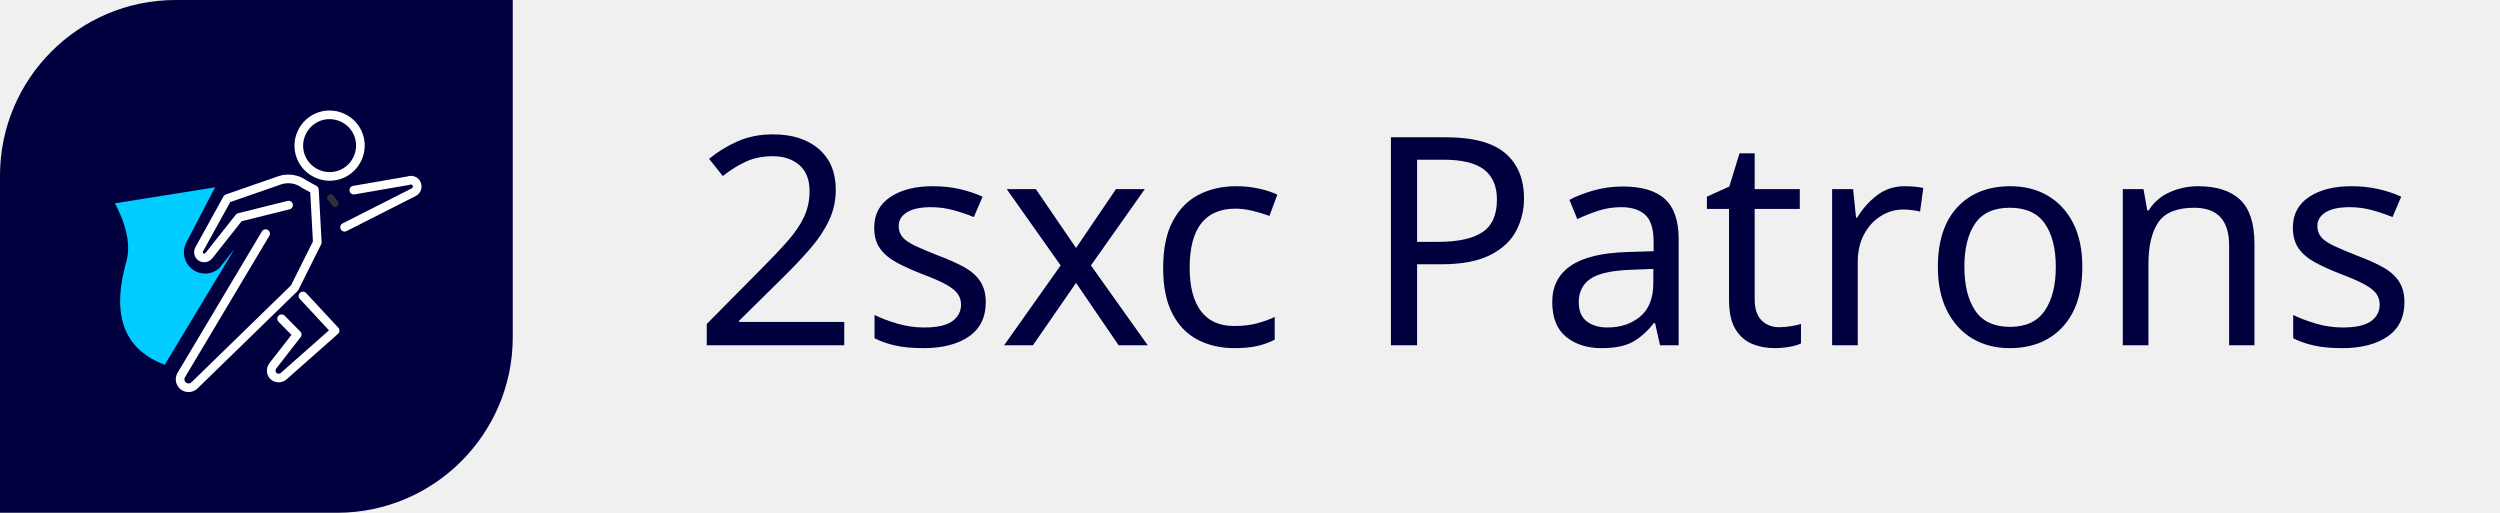
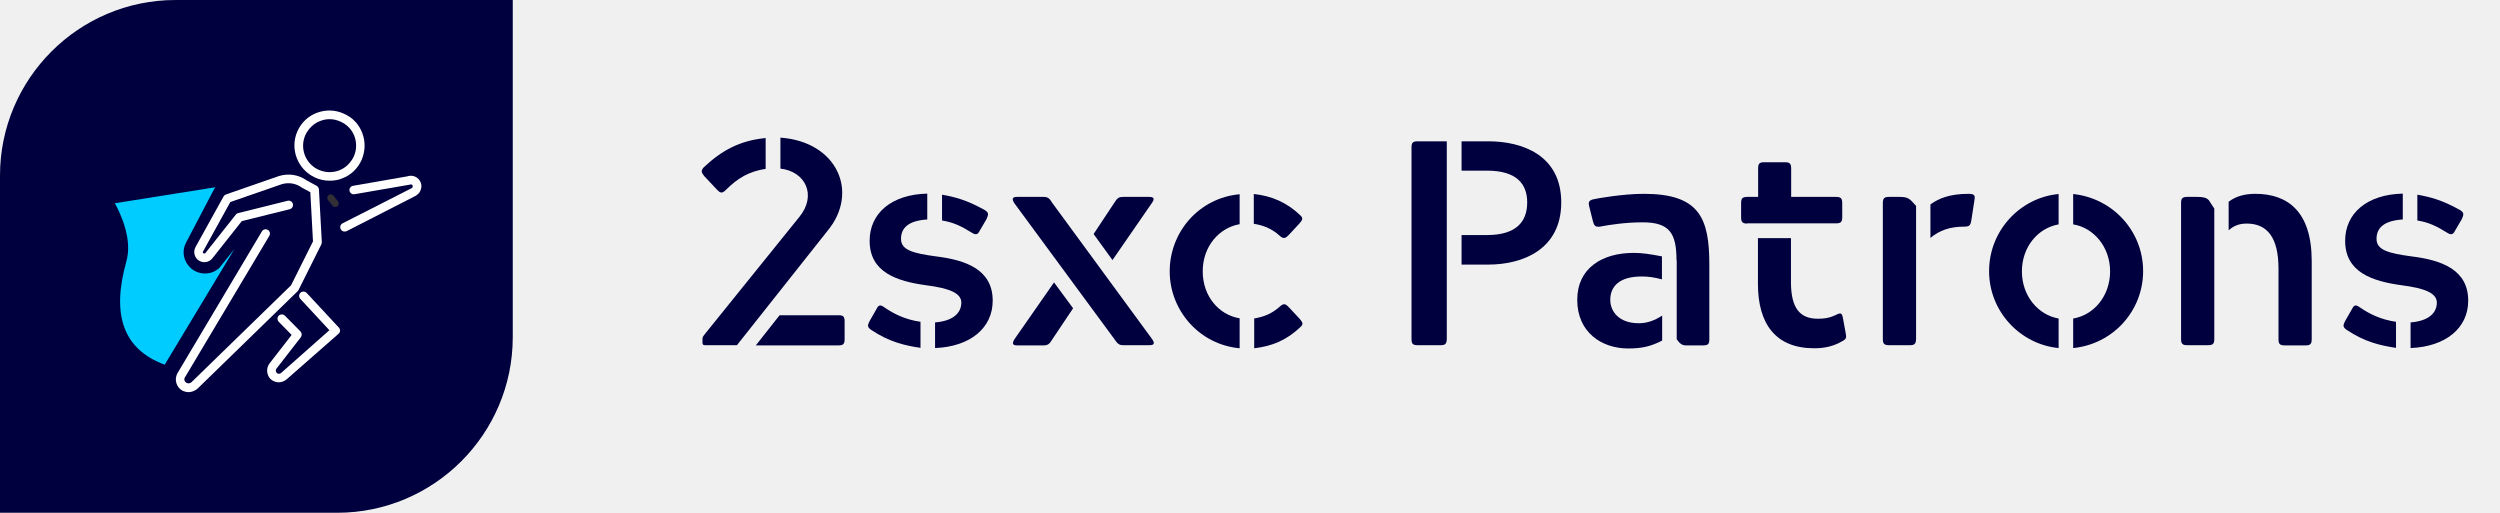
<svg xmlns="http://www.w3.org/2000/svg" version="1.1" id="Ebene_1" x="0px" y="0px" viewBox="0 0 1218.9 250" style="enable-background:new 0 0 1218.9 250;" xml:space="preserve">
  <style type="text/css">
	.st0{fill:#00003E;}
- 	.st1{font-family:'AcherusMilitant3-Bold';}
- 	.st2{font-size:142px;}
- 	.st3{fill:none;stroke:#FFFFFF;stroke-width:4.213;stroke-linecap:round;stroke-linejoin:round;stroke-miterlimit:10;}
- 	.st4{fill:none;stroke:#323035;stroke-width:3.37;stroke-linecap:round;stroke-linejoin:round;stroke-miterlimit:10;}
- 	.st5{fill:#00CCFF;stroke:#00003E;stroke-width:4;stroke-linecap:round;stroke-linejoin:round;stroke-miterlimit:10;}
+ 	.st1{enable-background:new    ;}
+ 	.st2{fill:#FFFFFF;}
+ 	.st3{fill:#323035;}
+ 	.st4{fill:#00CCFF;}
</style>
  <path class="st0" d="M164.4,250H0V85.6C0,38.4,38.4,0,85.6,0H250v164.4C250,211.6,211.6,250,164.4,250z" />
-   <text transform="matrix(1 0 0 1 337.7744 168.3219)" class="st0 st1 st2">2sxc Patrons</text>
-   <path class="st3" d="M174.4,77.1c-3.4,7.6-12.2,11-19.8,7.6c-7.6-3.4-11-12.2-7.6-19.8c3.4-7.6,12.2-11,19.8-7.6  C174.4,60.6,177.8,69.5,174.4,77.1z" />
-   <path class="st3" d="M172.5,92.7L172.5,92.7c0,0,26.6-4.6,26.6-4.6c1.4-0.6,3-0.1,3.8,1.1l0,0c1,1.5,0.5,3.5-1,4.4L168,110.8" />
-   <line class="st4" x1="161.2" y1="96.4" x2="163.4" y2="99.2" />
-   <path class="st3" d="M129.5,113.9L88.3,183c-1.1,2-0.3,4.5,1.7,5.6l0.1,0c1.5,0.8,3.3,0.5,4.6-0.6l48.9-47.6l11.1-22.2l-1.4-25.7  l-4.9-2.7c-3.4-2.5-7.7-3.2-11.7-2l-25.9,9l-13.7,24.8c-0.7,1.3-0.3,2.9,0.9,3.7l0,0c1.2,0.8,2.9,0.5,3.8-0.6l14.8-18.7l24.1-6" />
-   <path class="st3" d="M147.7,144.3l15.7,16.9l-25.1,22.2c-1.5,1.3-3.7,1.2-5.1-0.2l0,0c-1.2-1.3-1.3-3.3-0.2-4.8l11.9-15.3l-7.6-7.7" />
-   <path class="st5" d="M116.8,87.4L54.3,97.4c-0.7,0.1-1,0.9-0.7,1.5c2.3,4,9.2,17.2,6.1,28.1c-3.6,12.9-10,42.1,20.7,53  c0.4,0.2,1,0,1.2-0.4l39.3-65.2c0.5-0.8-0.2-1.7-1.1-1.5l-1.3,0.4c-0.2,0.1-0.4,0.2-0.5,0.3l-12.5,15.7c0,0.1-0.1,0.1-0.2,0.2  c-3.1,2.6-7.7,2.5-10.7-0.1l-0.1-0.1c-2.8-2.5-3.7-6.5-2-9.9l13.8-26.5c0.1-0.2,0.3-0.4,0.5-0.5l10.7-3.3  C118.4,88.7,117.9,87.2,116.8,87.4z" />
+   <g class="st1">
+     <path class="st0" d="M373.4,82.3c-8.2,1.3-13.6,4.4-19.6,10.4c-1.8,1.8-2.7,1.4-4.3-0.3l-6.1-6.5c-1.4-1.7-1.8-2.6-0.3-4.3   c8.7-8.2,17.6-13.1,30.2-14.3V82.3z M380.5,67.1c27.8,2,38.5,26.7,23,45.4l-44.2,55.8h-15.5c-1,0-1.3-0.3-1.3-1.3v-1.7   c0-1,0.3-1.3,1.3-2.6l45.9-56.9c8.7-10.6,3-22.2-9.2-23.6V67.1z M380.1,153.7h28.7c2.3,0,3,0.6,3,3v8.7c0,2.3-0.7,3-3,3h-40.3   L380.1,153.7z" />
+     <path class="st0" d="M448.8,169.6c-7.4-1.1-15.2-2.8-24.1-8.8c-2-1.4-1.7-2.3-0.7-4.3l3.1-5.4c1-2,1.7-3,4-1.3   c4.8,3.3,10.2,6,17.7,7.1V169.6z M455.9,157.2c8.7-0.7,12.8-4.5,12.8-9.7c0-4.7-6.2-7-17-8.4c-14.8-2-27.7-6.5-27.7-21.7   c0-13.3,10.5-22.6,28.1-23v12.6c-9.2,0.6-12.8,4.1-12.8,9.5c0,5.5,6.1,7,17,8.5c14.8,1.8,27.7,6.5,27.7,21.6   c0,13.3-10.9,22.4-28.1,23.1V157.2z M459.2,94.9c6.2,1.1,12.2,2.6,20.9,7.5c2.3,1.4,1.7,2.4,0.9,4.4l-3.1,5.3c-1,2-1.8,2.8-4,1.4   c-5.3-3.3-9.1-5.1-14.6-6V94.9z" />
+     <path class="st0" d="M561.7,165.3c1.6,2.3,0.9,3-1.4,3h-12.6c-2,0-2.8-0.6-4.4-3L494.5,99c-1.4-2.3-0.7-3,1.4-3h12.8   c2.1,0,3,0.6,4.4,3L561.7,165.3z M523.2,150.3l-10.1,15.1c-1.4,2.4-2.3,3-4.4,3H496c-2.1,0-2.8-0.7-1.4-3l19.3-27.7L523.2,150.3z    M533.2,114.1L543.2,99c1.6-2.6,2.4-3,4.4-3h12.6c2.3,0,3,0.7,1.4,3l-19.2,27.8L533.2,114.1z" />
+     <path class="st0" d="M604.4,109.3c-9.8,1.7-18,10.6-18,23c0,12.1,7.8,21.2,18,22.9v14.6c-19.7-1.8-34.1-18.5-34.1-37.5   c0-19.2,14.3-35.8,34.1-37.6V109.3z M611.4,94.6c8.4,0.9,16,4,22.7,10.5c1.3,1.3,1,2-0.4,3.7l-5.3,5.7c-1.6,1.7-2.6,2.1-4.3,0.6   c-4.3-4-8.7-5.3-12.8-6V94.6z M611.4,155.3c5.1-0.9,8.8-2.4,12.8-6c1.8-1.6,2.7-1.1,4.3,0.6l5.3,5.7c1.4,1.7,1.7,2.4,0.4,3.7   c-6.8,6.5-13.9,9.5-22.7,10.5V155.3z" />
+     <path class="st0" d="M705.4,165.3c-0.1,2.3-0.7,3-3,3h-11.2c-2.4,0-3-0.7-3-3V71.9c0-2.4,0.7-3,3-3h14.2V165.3z M712.6,114.6H725   c14.8,0,19.6-7,19.6-15.9c0-8.7-4.8-15.5-19.6-15.5h-12.4V68.9h13.1c16.6,0,35.5,6.8,35.5,29.8S742.3,129,725.7,129h-13.1V114.6z" />
+     <path class="st0" d="M810.3,166.1c-5.5,2.8-9.7,3.8-16.5,3.8c-12.8,0-24.8-7.8-24.8-23.7c0-15.5,12.2-22.9,27.5-22.9   c4.4,0,8,0.6,13.8,1.7v11.2c-4.3-1.1-6.8-1.4-9.9-1.4c-10.8,0-15.3,4.8-15.3,11.4c0,5.5,4.1,11.4,13.9,11.4c4.3,0,7.7-1.4,11.4-3.7   V166.1z M817.4,127c0-13.3-3.4-18.6-16.5-18.6c-8.1,0-15.6,1.1-20.9,2.1c-2.3,0.3-2.8-0.6-3.4-2.8l-1.7-6.8   c-0.6-2.3-0.3-3.1,1.8-3.7c1.7-0.4,14.3-2.7,24.8-2.7c27.1,0,31.9,11.9,31.9,34.4v36.5c0,2.3-0.6,3-3,3H822c-2,0-3.1-1-4.5-3V127z" />
+     <path class="st0" d="M851.9,109c-2.3,0-3-0.7-3-3v-7c0-2.3,0.7-3,3-3h5.3V82.1c0-2.3,0.6-3,3-3h10.1c2.3,0,3,0.7,3,3V96h21.9   c2.3,0,3,0.7,3,3.1v6.8c0,2.3-0.7,3-3,3H851.9z M873.2,116.2v21.3c0,12.8,4.4,17.9,13.1,17.9c3.1,0,5.5-0.3,8.5-1.7   c2.7-1.4,3.3-1.3,3.8,1.7l1.3,7.1c0.4,2.1,0.3,2.8-1.6,3.8c-5.7,3.5-11.9,3.5-13.8,3.5c-18.7,0-27.4-11.8-27.4-31.4v-22.3H873.2z" />
+     <path class="st0" d="M934.2,165.3c-0.1,2.3-0.7,3-3,3H921c-2.3,0-3-0.7-3-3V99c0-2.3,0.7-3,3-3h5.1c4.4,0,5,0.9,8.1,4.4V165.3z    M941.3,99.6c3.8-2.7,8.9-5.1,18.6-5.1c2.8,0,3.1,0.9,2.8,2.8l-1.6,10.4c-0.4,2.3-1.1,2.8-3.4,2.8c-7,0-12.1,1.8-16.5,5.5V99.6z" />
+     <path class="st0" d="M1003.7,169.7c-18.7-1.8-33.9-17.8-33.9-37.5c0-19.9,15.3-35.9,33.9-37.6v14.8c-10.2,1.8-17.9,11.1-17.9,22.9   c0,12.2,8.1,21.3,17.9,23V169.7z M1010.8,155.3c10.2-1.7,18-11.1,18-23c0-11.9-8-21.3-18-22.9V94.6c19.2,2,34.1,18,34.1,37.6   c0,19.5-14.8,35.6-34.1,37.5V155.3z" />
+     <path class="st0" d="M1079.6,165.3c0,2.3-0.7,3-3,3h-10.2c-2.3,0-3-0.7-3-3V99c0-2.3,0.7-3,3-3h5.1c2.7,0,4.4,0.4,5.5,1.7l2.6,4   V165.3z M1086.7,98.3c3.4-2.6,7.7-3.8,12.9-3.8c15.6,0,27.5,8.4,27.5,32.8v38.1c0,2.3-0.7,3-3,3h-10.2c-2.3,0-3-0.7-3-3v-34.5   c0-15.1-5.5-21.9-15.5-21.9c-4.1,0-6.7,1.4-8.8,3.3V98.3z" />
+     <path class="st0" d="M1168.2,169.6c-7.4-1.1-15.2-2.8-24.1-8.8c-2-1.4-1.7-2.3-0.7-4.3l3.1-5.4c1-2,1.7-3,4-1.3   c4.8,3.3,10.2,6,17.7,7.1V169.6z M1175.3,157.2c8.7-0.7,12.8-4.5,12.8-9.7c0-4.7-6.2-7-17-8.4c-14.8-2-27.7-6.5-27.7-21.7   c0-13.3,10.5-22.6,28.1-23v12.6c-9.2,0.6-12.8,4.1-12.8,9.5c0,5.5,6.1,7,17,8.5c14.8,1.8,27.7,6.5,27.7,21.6   c0,13.3-10.9,22.4-28.1,23.1V157.2z M1178.5,94.9c6.2,1.1,12.2,2.6,20.9,7.5c2.3,1.4,1.7,2.4,0.9,4.4l-3.1,5.3c-1,2-1.8,2.8-4,1.4   c-5.3-3.3-9.1-5.1-14.6-6V94.9z" />
+   </g>
+   <path class="st2" d="M160.7,88.1c-2.4,0-4.8-0.5-7-1.5c-8.6-3.9-12.5-14-8.7-22.6c1.9-4.2,5.2-7.4,9.5-9c4.3-1.6,8.9-1.5,13.1,0.4  c4.2,1.8,7.4,5.1,9,9.4c1.7,4.3,1.5,9-0.3,13.2c-1.9,4.2-5.2,7.4-9.5,9C164.9,87.8,162.8,88.1,160.7,88.1z M160.7,58.1  c-1.5,0-3.1,0.3-4.6,0.9c-3.2,1.2-5.7,3.7-7.2,6.8c-2.9,6.5,0,14.1,6.5,17c3.2,1.4,6.7,1.5,9.9,0.3c3.2-1.2,5.7-3.7,7.2-6.8  c1.4-3.2,1.5-6.7,0.3-9.9c-1.2-3.2-3.6-5.7-6.8-7.1C164.3,58.5,162.5,58.1,160.7,58.1z" />
+   <path class="st2" d="M168,112.9c-0.8,0-1.5-0.4-1.9-1.2c-0.5-1-0.1-2.3,0.9-2.8l33.8-17.2c0.2-0.1,0.4-0.4,0.4-0.6  c0-0.2,0.1-0.5-0.1-0.8c-0.3-0.4-0.8-0.5-1.2-0.3c-0.2,0.1-0.3,0.1-0.5,0.1l-26.6,4.6c-1.1,0.2-2.2-0.6-2.4-1.7s0.6-2.2,1.7-2.4  l26.4-4.6c2.3-0.8,4.8,0,6.1,2c0.8,1.2,1.1,2.6,0.7,4c-0.3,1.4-1.2,2.6-2.4,3.3c0,0-0.1,0-0.1,0.1L169,112.7  C168.6,112.8,168.3,112.9,168,112.9z" />
+   <path class="st3" d="M163.4,100.9c-0.5,0-1-0.2-1.3-0.6l-2.2-2.8c-0.6-0.7-0.4-1.8,0.3-2.4c0.7-0.6,1.8-0.4,2.4,0.3l2.2,2.8  c0.6,0.7,0.4,1.8-0.3,2.4C164.1,100.8,163.8,100.9,163.4,100.9z" />
+   <path class="st2" d="M91.9,191.2c-0.8,0-1.7-0.2-2.4-0.5c-0.2,0-0.3-0.1-0.5-0.2c-1.5-0.8-2.5-2.1-3-3.7c-0.5-1.6-0.3-3.3,0.5-4.8  l41.2-69.2c0.6-1,1.9-1.3,2.9-0.7c1,0.6,1.3,1.9,0.7,2.9l-41.2,69.1c-0.5,0.8-0.2,1.9,0.7,2.5c0.1,0,0.2,0.1,0.3,0.1  c0.7,0.4,1.5,0.2,2.2-0.3l48.6-47.3l10.7-21.4l-1.3-24l-3.9-2.1c-0.1,0-0.2-0.1-0.2-0.1c-2.8-2.1-6.4-2.7-9.8-1.7l-25.1,8.7  l-13.3,24.1c-0.2,0.3-0.1,0.7,0.2,0.9c0.3,0.2,0.8,0.1,1-0.2l14.8-18.7c0.3-0.4,0.7-0.6,1.1-0.7l24.1-6c1.1-0.3,2.3,0.4,2.6,1.5  c0.3,1.1-0.4,2.3-1.5,2.6l-23.4,5.8L103.5,126c-1.6,2-4.5,2.4-6.6,1c-2.1-1.4-2.8-4.2-1.6-6.5L109,95.8c0.3-0.5,0.7-0.8,1.2-1  l25.9-9c4.7-1.4,9.6-0.6,13.5,2.2l4.8,2.6c0.6,0.4,1,1,1.1,1.7l1.4,25.7c0,0.4-0.1,0.7-0.2,1.1l-11.1,22.2c-0.1,0.2-0.2,0.4-0.4,0.6  l-48.9,47.6c0,0-0.1,0.1-0.1,0.1C94.9,190.6,93.4,191.2,91.9,191.2z" />
+   <path class="st2" d="M135.9,186.4c-1.5,0-3-0.6-4.1-1.7c-1.9-2.1-2.1-5.2-0.4-7.5l10.8-13.9l-6.3-6.4c-0.8-0.8-0.8-2.2,0-3  c0.8-0.8,2.2-0.8,3,0l7.6,7.7c0.7,0.8,0.8,1.9,0.2,2.8l-11.9,15.3c-0.5,0.6-0.4,1.5,0.1,2.1c0.6,0.6,1.5,0.6,2.2,0l23.5-20.8  l-14.2-15.3c-0.8-0.9-0.7-2.2,0.1-3c0.9-0.8,2.2-0.7,3,0.1l15.7,16.9c0.4,0.4,0.6,1,0.6,1.5c0,0.6-0.3,1.1-0.7,1.5L139.7,185  C138.6,185.9,137.2,186.4,135.9,186.4z" />
+   <g>
+     <path class="st4" d="M116.8,87.4l-62.5,10c-0.7,0.1-1,0.9-0.7,1.5c2.3,4,9.2,17.2,6.1,28.1c-3.6,12.9-10,42.1,20.7,53   c0.4,0.2,1,0,1.2-0.4l39.3-65.2c0.5-0.8-0.2-1.7-1.1-1.5l-1.3,0.4c-0.2,0.1-0.4,0.2-0.5,0.3l-12.5,15.7c0,0.1-0.1,0.1-0.2,0.2   c-3.1,2.6-7.7,2.5-10.7-0.1l-0.1-0.1c-2.8-2.5-3.7-6.5-2-9.9l13.8-26.5c0.1-0.2,0.3-0.4,0.5-0.5l10.7-3.3   C118.4,88.7,117.9,87.2,116.8,87.4z" />
+     <path class="st0" d="M80.8,182.1c-0.4,0-0.8-0.1-1.1-0.2c-22.5-8-29.9-26.7-21.9-55.4c2.9-10.1-3.8-22.9-5.9-26.6   c0,0,0-0.1-0.1-0.1c-0.4-0.9-0.4-1.9,0-2.8c0.4-0.8,1.2-1.4,2.2-1.5l62.5-10c1.5-0.3,2.9,0.6,3.4,2.1c0.4,1.4-0.2,2.8-1.5,3.4   c-0.1,0-0.1,0.1-0.2,0.1l-10.2,3.1l-13.6,26.2c-1.3,2.5-0.6,5.5,1.6,7.5c0,0,0.1,0.1,0.1,0.1l0,0c2.3,1.9,5.7,2,8,0.1c0,0,0,0,0,0   l12.5-15.6c0-0.1,0.1-0.1,0.2-0.2c0.3-0.3,0.7-0.5,1-0.7c0.1,0,0.2-0.1,0.3-0.1l1.3-0.4c0.1,0,0.1,0,0.2,0c1.2-0.3,2.5,0.2,3.2,1.2   c0.7,1,0.7,2.3,0.1,3.3l-39.3,65.1c-0.3,0.6-0.9,1.1-1.6,1.3C81.4,182,81.1,182.1,80.8,182.1z M56,99.1c3.2,5.8,8.6,17.9,5.6,28.4   c-7.4,26.4-1.3,42.9,18.7,50.3l34-56.4l-7.1,8.9c-0.1,0.2-0.4,0.5-0.7,0.7c-3.8,3.2-9.5,3.1-13.3-0.1c0,0-0.1-0.1-0.1-0.1l-0.1-0.1   c-3.5-3.2-4.5-8.1-2.4-12.2L104.5,92c0.1-0.2,0.3-0.5,0.5-0.7L56,99.1z M106.7,130.9C106.7,130.9,106.7,130.9,106.7,130.9   C106.7,130.9,106.7,130.9,106.7,130.9z M103.5,129.3C103.5,129.3,103.5,129.3,103.5,129.3C103.5,129.3,103.5,129.3,103.5,129.3z    M103.5,129.3C103.5,129.3,103.5,129.3,103.5,129.3C103.5,129.3,103.5,129.3,103.5,129.3z M103.5,129.3L103.5,129.3L103.5,129.3z    M119.2,113.4C119.2,113.4,119.2,113.4,119.2,113.4L119.2,113.4z M54.6,99.4L54.6,99.4C54.6,99.4,54.6,99.4,54.6,99.4z M108.1,93.8   L108.1,93.8C108.1,93.8,108.1,93.8,108.1,93.8z M117.2,89.4C117.2,89.4,117.2,89.4,117.2,89.4C117.2,89.4,117.2,89.4,117.2,89.4z" />
+   </g>
</svg>
